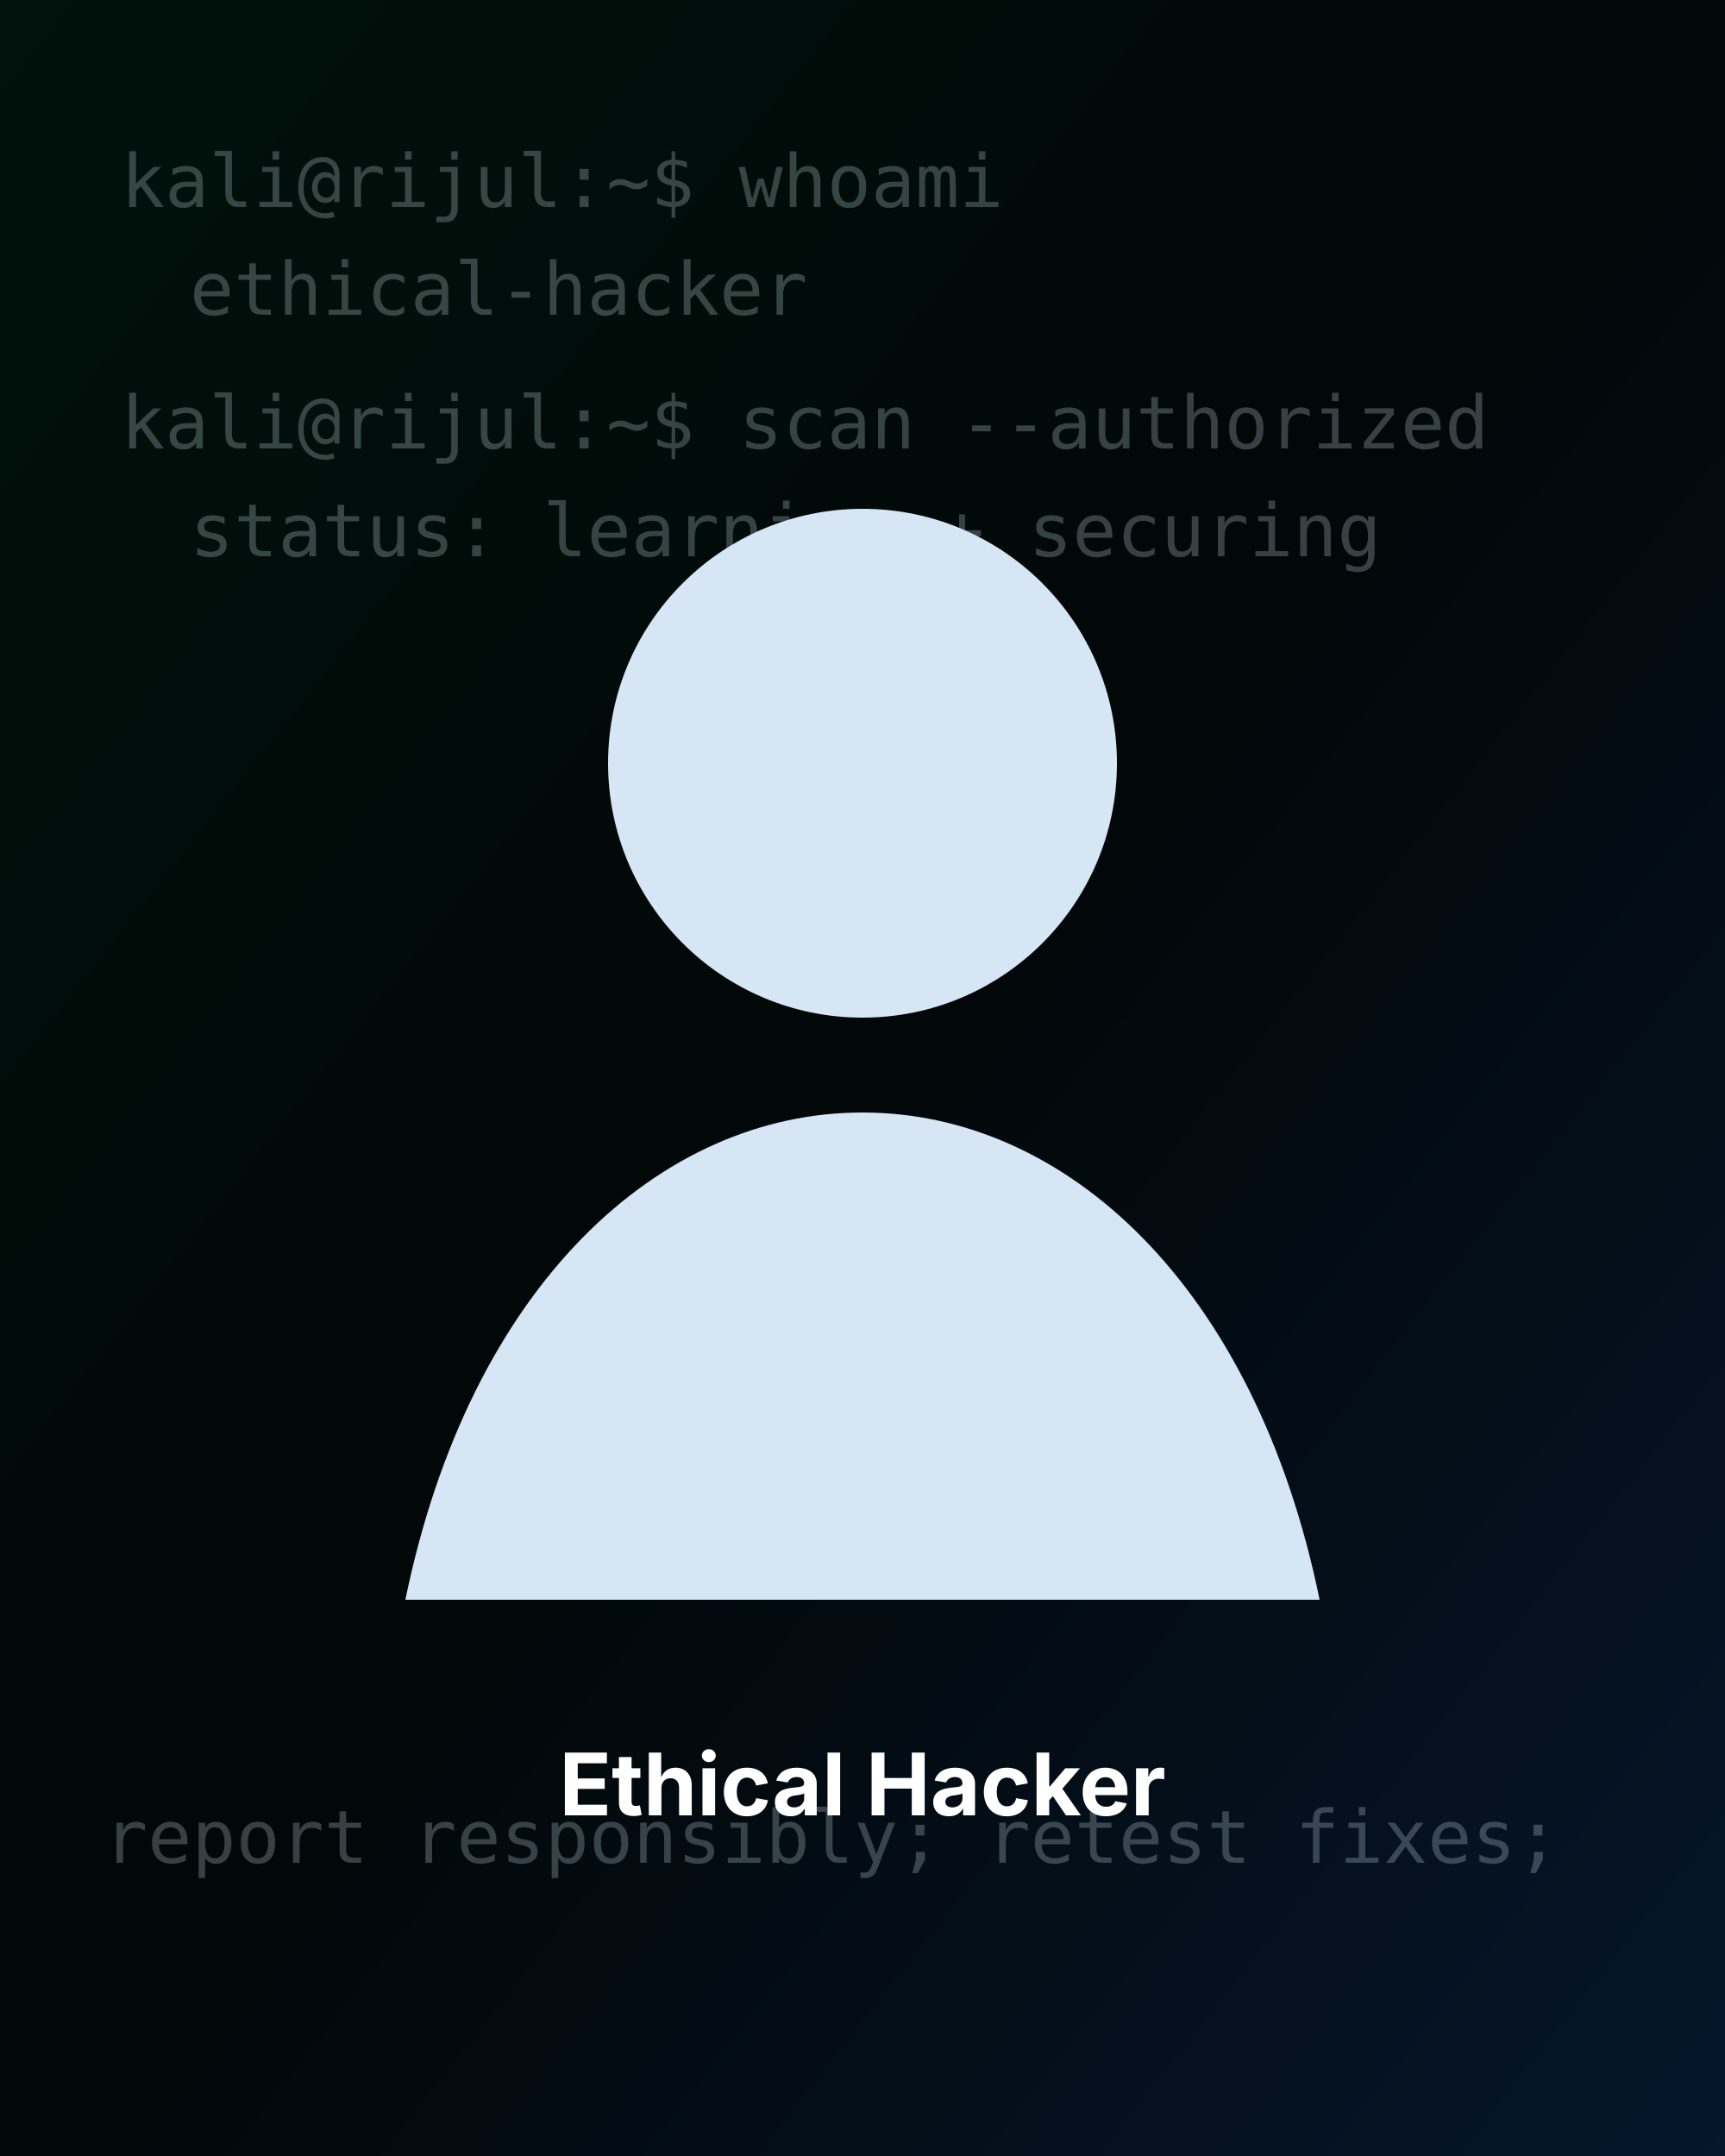
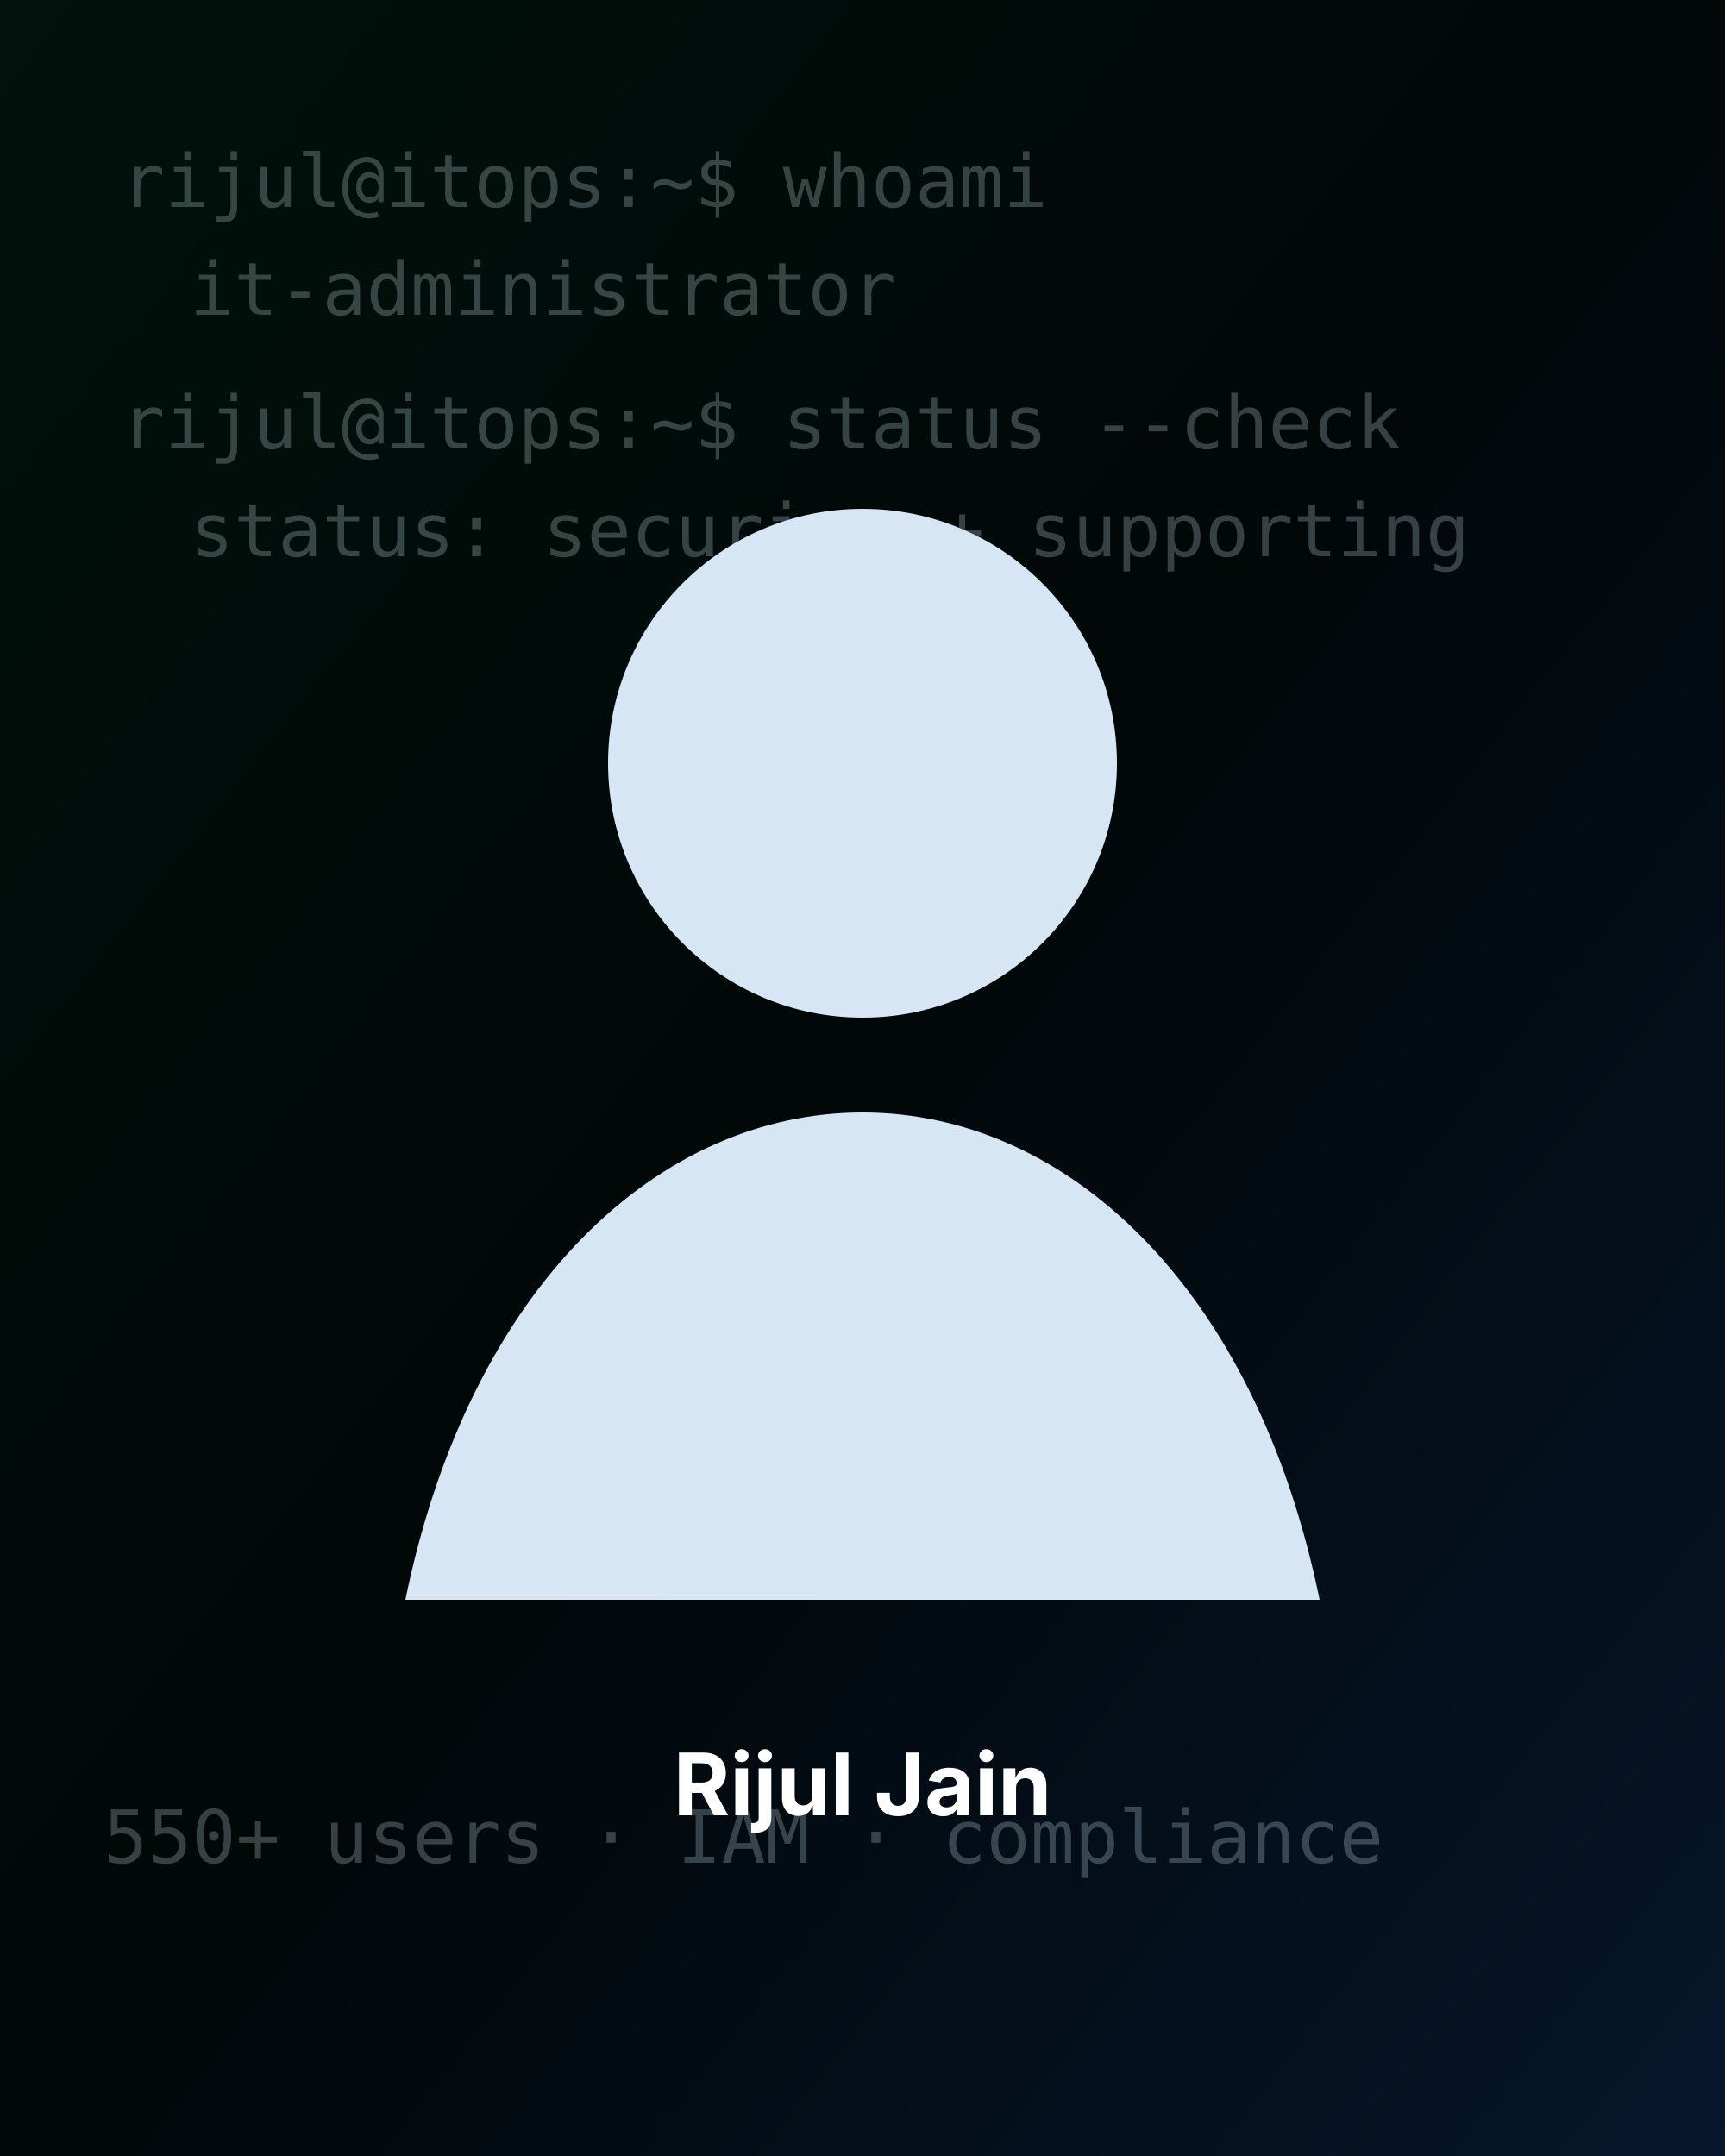
<svg xmlns="http://www.w3.org/2000/svg" viewBox="0 0 800 1000" role="img" aria-label="Profile image placeholder">
  <defs>
    <linearGradient id="bg" x1="0" x2="1" y1="0" y2="1">
      <stop offset="0" stop-color="#00120b" />
      <stop offset="0.5" stop-color="#020708" />
      <stop offset="1" stop-color="#06162b" />
    </linearGradient>
    <linearGradient id="line" x1="0" x2="1" y1="0" y2="0">
      <stop offset="0" stop-color="#3dffa4" />
      <stop offset="0.5" stop-color="#2bdcff" />
      <stop offset="1" stop-color="#ff4f77" />
    </linearGradient>
  </defs>
  <rect width="800" height="1000" fill="url(#bg)" />
  <g opacity="0.24" font-family="Consolas, monospace" font-size="34" fill="#dff7ff">
-     <text x="56" y="96">kali@rijul:~$ whoami</text>
-     <text x="88" y="146">ethical-hacker</text>
-     <text x="56" y="208">kali@rijul:~$ scan --authorized</text>
-     <text x="88" y="258">status: learning + securing</text>
-     <text x="48" y="864">report responsibly; retest fixes;</text>
+     <text x="56" y="96">rijul@itops:~$ whoami</text>
+     <text x="88" y="146">it-administrator</text>
+     <text x="56" y="208">rijul@itops:~$ status --check</text>
+     <text x="88" y="258">status: securing + supporting</text>
+     <text x="48" y="864">550+ users · IAM · compliance</text>
  </g>
  <circle cx="400" cy="354" r="118" fill="#d7e6f4" />
  <path d="M188 742c30-146 118-226 212-226s182 80 212 226z" fill="#d7e6f4" />
  <path d="M220 786h360" stroke="url(#line)" stroke-width="10" stroke-linecap="round" />
-   <text x="400" y="842" text-anchor="middle" font-family="Inter, Arial, sans-serif" font-size="40" font-weight="700" fill="#ffffff">Ethical Hacker</text>
+   <text x="400" y="842" text-anchor="middle" font-family="Inter, Arial, sans-serif" font-size="40" font-weight="700" fill="#ffffff">Rijul Jain</text>
</svg>
